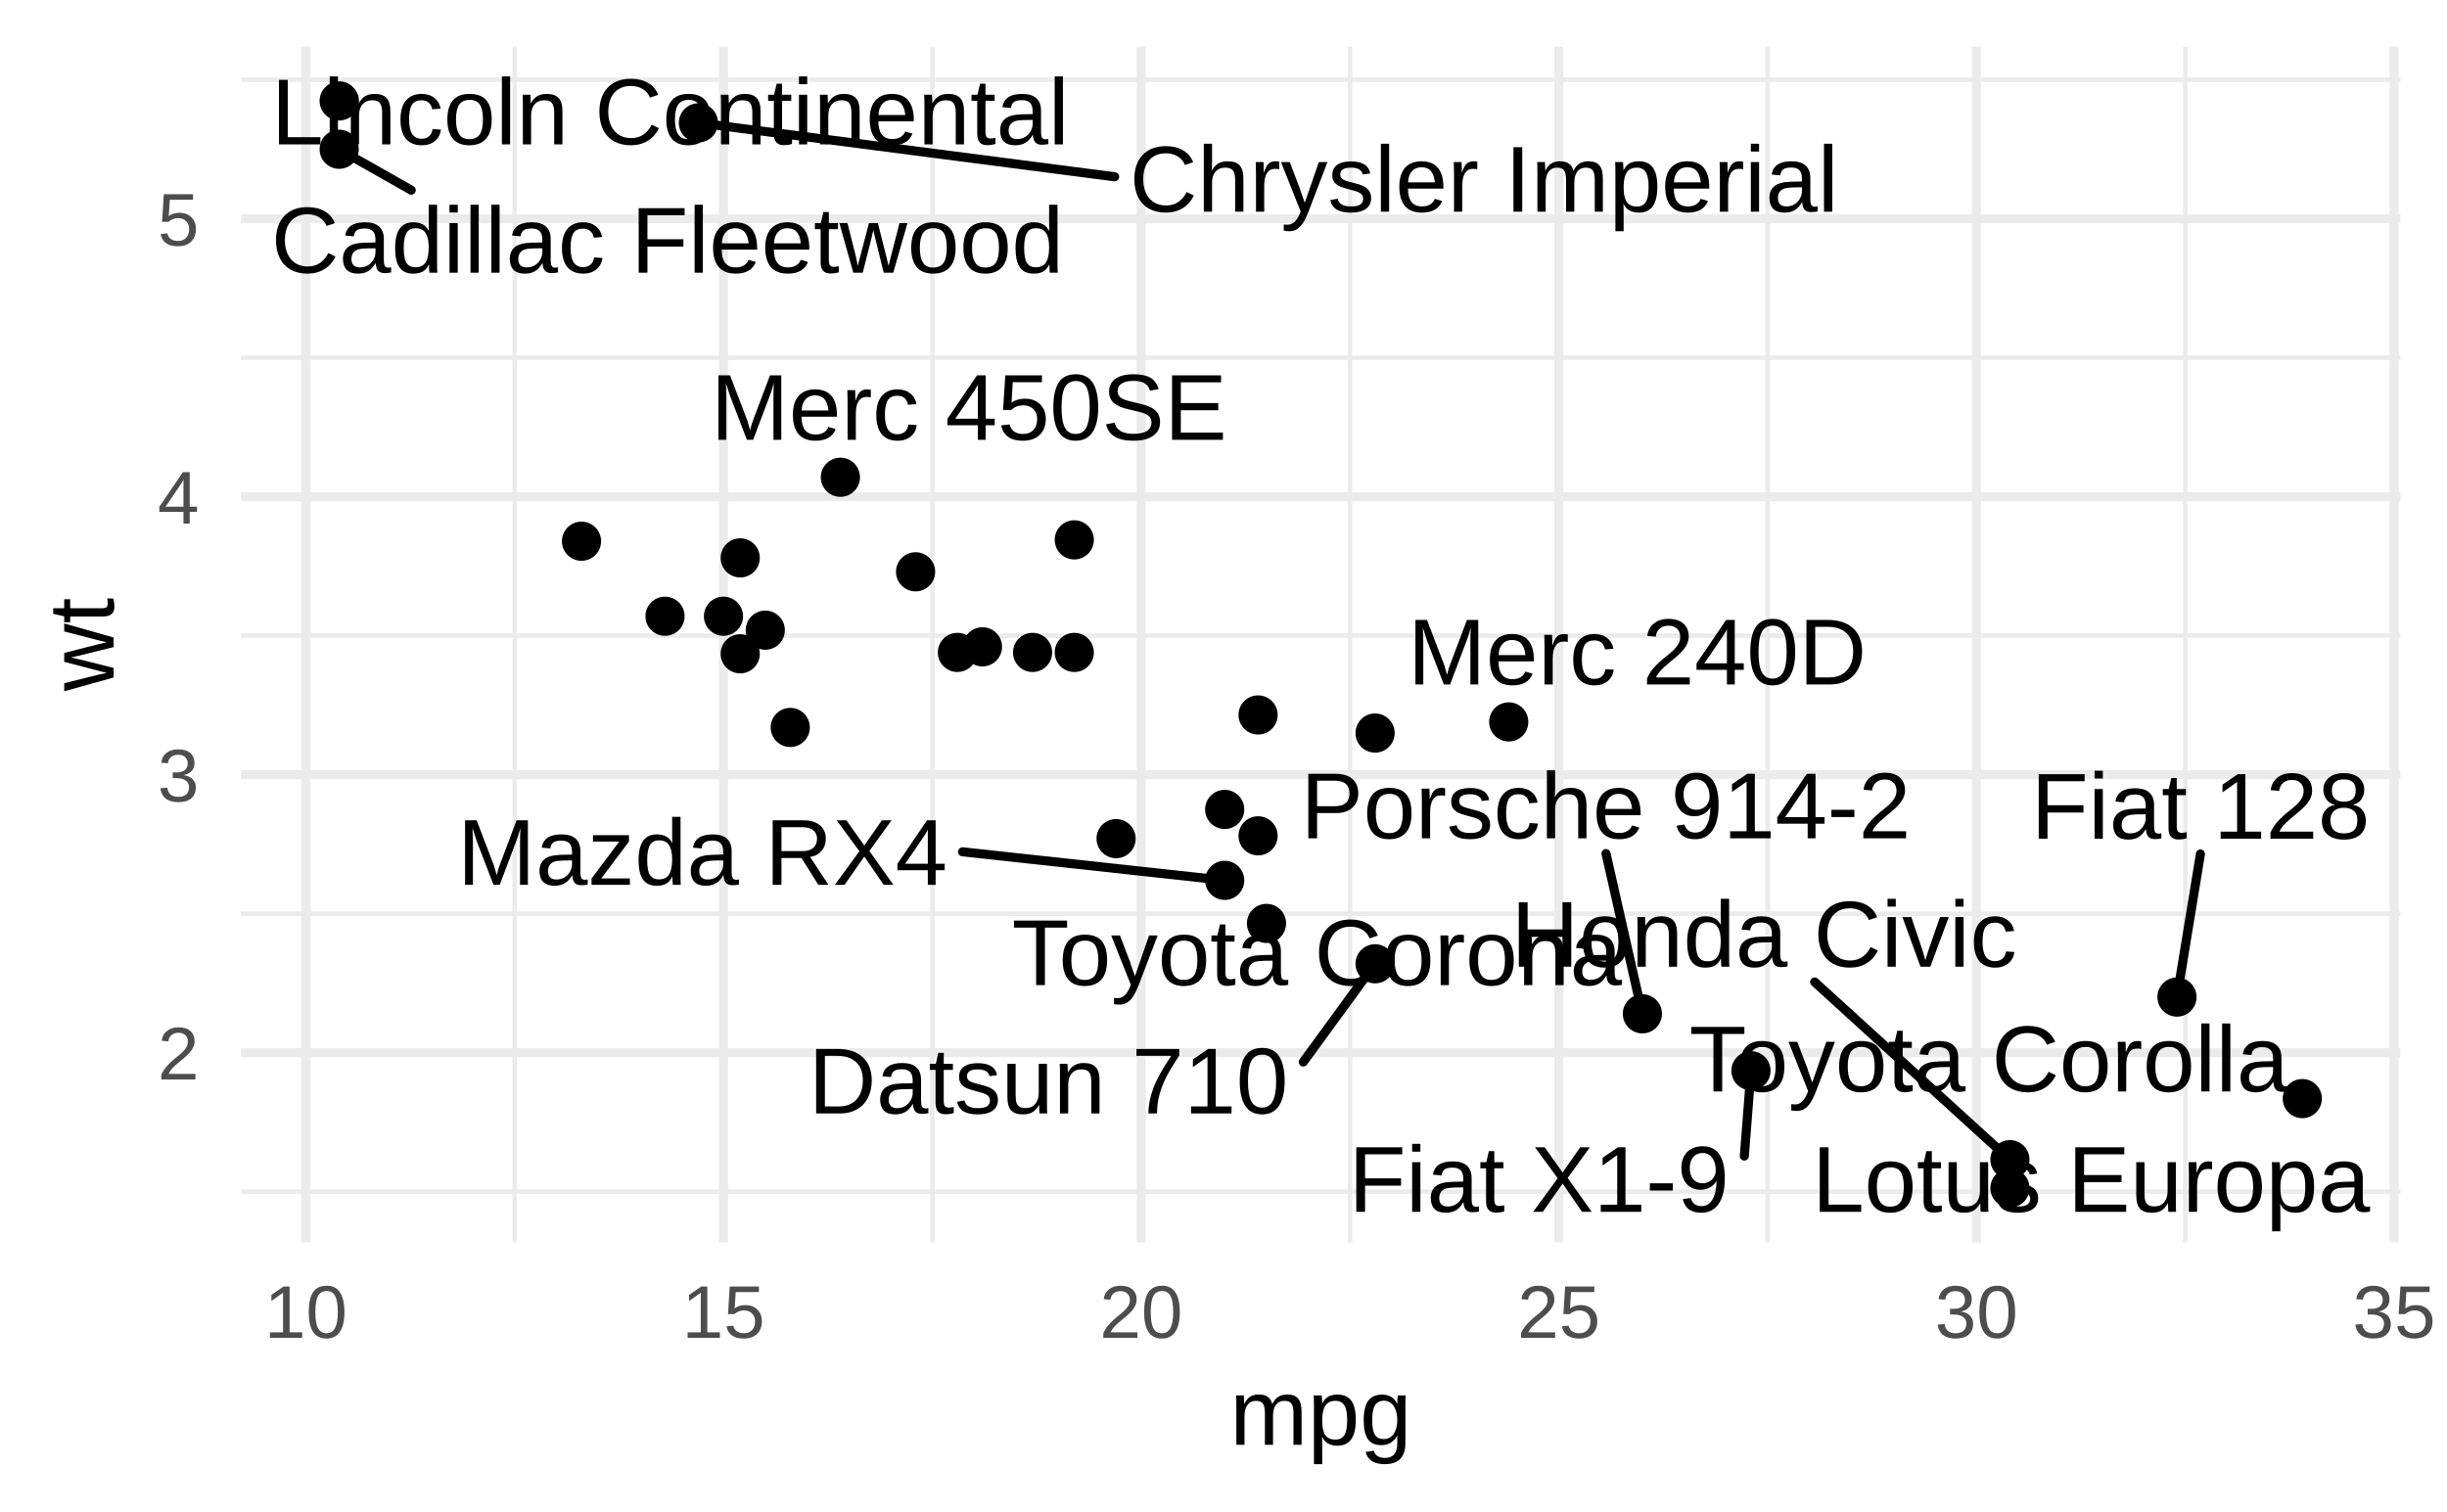
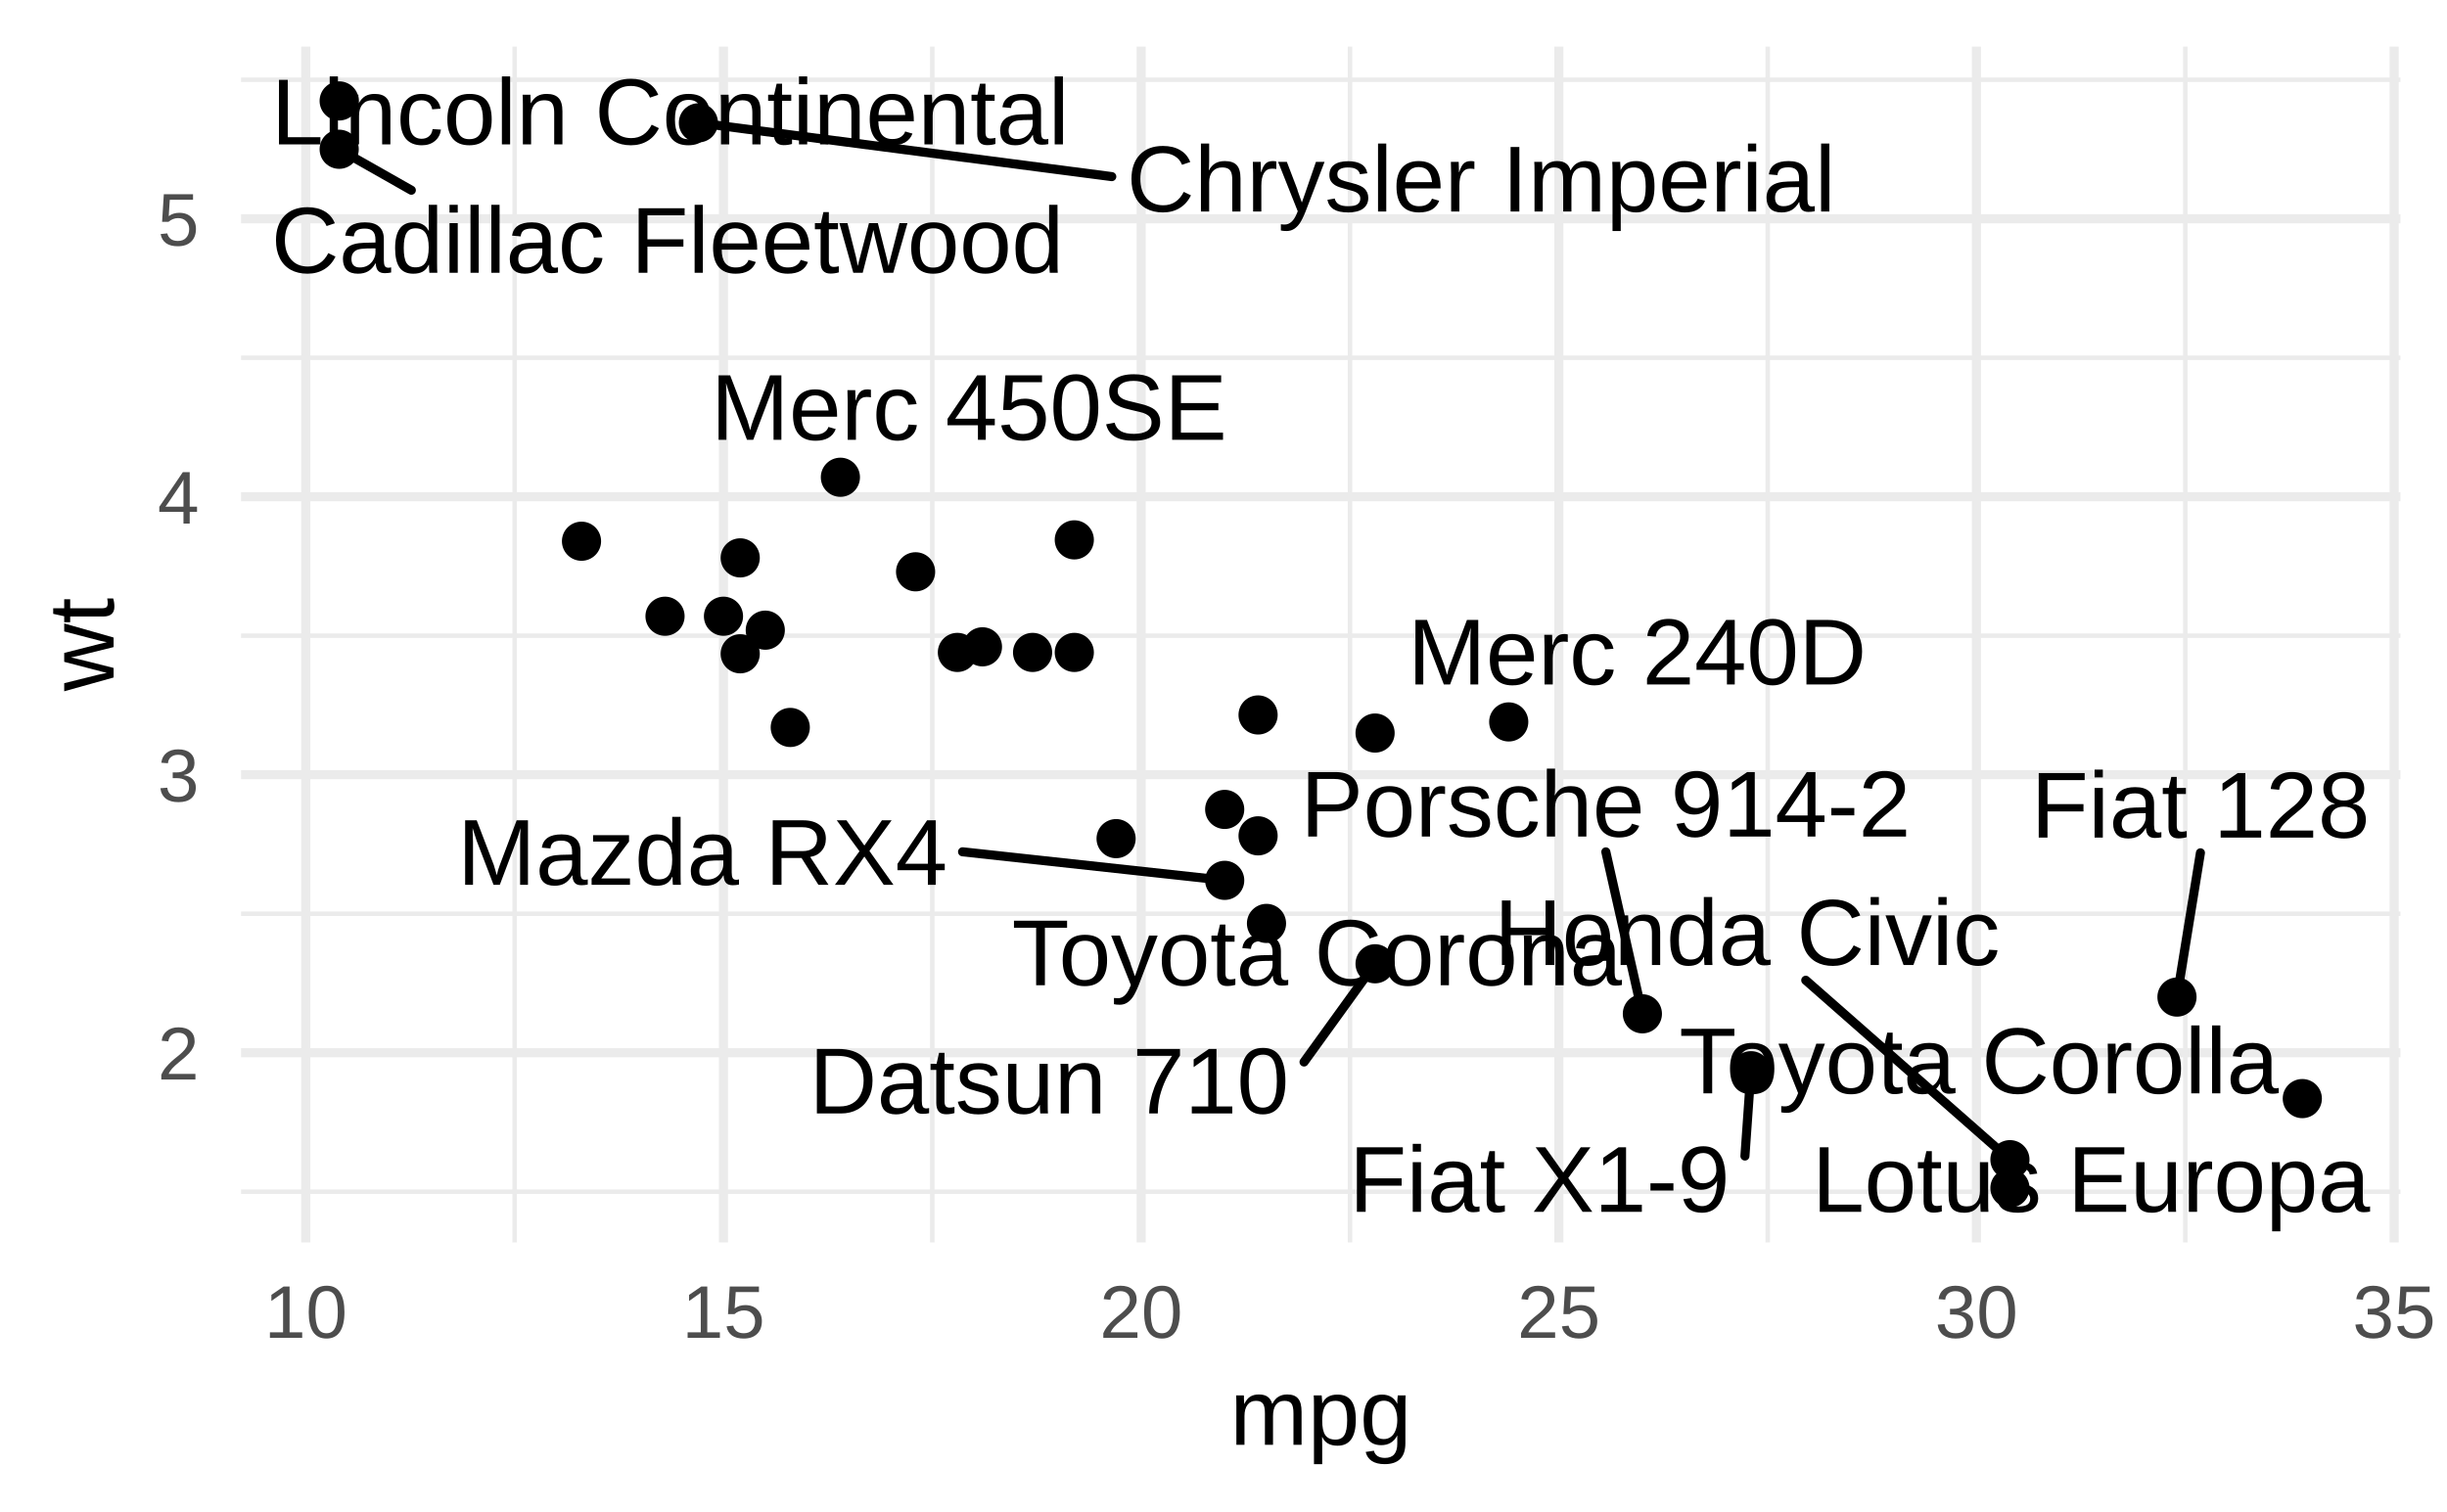
<svg xmlns="http://www.w3.org/2000/svg" class="svglite" width="288.00pt" height="177.98pt" viewBox="0 0 288.00 177.98">
  <defs>
    <style type="text/css">
    .svglite line, .svglite polyline, .svglite polygon, .svglite path, .svglite rect, .svglite circle {
      fill: none;
      stroke: #000000;
      stroke-linecap: round;
      stroke-linejoin: round;
      stroke-miterlimit: 10.00;
    }
    .svglite text {
      white-space: pre;
    }
  </style>
  </defs>
  <rect width="100%" height="100%" style="stroke: none; fill: #FFFFFF;" />
  <defs>
    <clipPath id="cpMC4wMHwyODguMDB8MC4wMHwxNzcuOTg=">
      <rect x="0.00" y="0.00" width="288.00" height="177.98" />
    </clipPath>
  </defs>
  <g clip-path="url(#cpMC4wMHwyODguMDB8MC4wMHwxNzcuOTg=)">
</g>
  <defs>
    <clipPath id="cpMjguMzd8MjgyLjUyfDUuNDh8MTQ2LjI1">
      <rect x="28.37" y="5.48" width="254.15" height="140.77" />
    </clipPath>
  </defs>
  <g clip-path="url(#cpMjguMzd8MjgyLjUyfDUuNDh8MTQ2LjI1)">
    <polyline points="28.37,140.28 282.52,140.28 " style="stroke-width: 0.53; stroke: #EBEBEB; stroke-linecap: butt;" />
    <polyline points="28.37,107.56 282.52,107.56 " style="stroke-width: 0.53; stroke: #EBEBEB; stroke-linecap: butt;" />
    <polyline points="28.37,74.83 282.52,74.83 " style="stroke-width: 0.53; stroke: #EBEBEB; stroke-linecap: butt;" />
    <polyline points="28.37,42.11 282.52,42.11 " style="stroke-width: 0.53; stroke: #EBEBEB; stroke-linecap: butt;" />
    <polyline points="28.37,9.39 282.52,9.39 " style="stroke-width: 0.53; stroke: #EBEBEB; stroke-linecap: butt;" />
    <polyline points="60.57,146.25 60.57,5.48 " style="stroke-width: 0.53; stroke: #EBEBEB; stroke-linecap: butt;" />
    <polyline points="109.73,146.25 109.73,5.48 " style="stroke-width: 0.53; stroke: #EBEBEB; stroke-linecap: butt;" />
    <polyline points="158.89,146.25 158.89,5.48 " style="stroke-width: 0.53; stroke: #EBEBEB; stroke-linecap: butt;" />
    <polyline points="208.05,146.25 208.05,5.48 " style="stroke-width: 0.53; stroke: #EBEBEB; stroke-linecap: butt;" />
    <polyline points="257.20,146.25 257.20,5.48 " style="stroke-width: 0.53; stroke: #EBEBEB; stroke-linecap: butt;" />
    <polyline points="28.37,123.92 282.52,123.92 " style="stroke-width: 1.07; stroke: #EBEBEB; stroke-linecap: butt;" />
    <polyline points="28.37,91.19 282.52,91.19 " style="stroke-width: 1.07; stroke: #EBEBEB; stroke-linecap: butt;" />
    <polyline points="28.37,58.47 282.52,58.47 " style="stroke-width: 1.07; stroke: #EBEBEB; stroke-linecap: butt;" />
    <polyline points="28.37,25.75 282.52,25.75 " style="stroke-width: 1.07; stroke: #EBEBEB; stroke-linecap: butt;" />
    <polyline points="35.99,146.25 35.99,5.48 " style="stroke-width: 1.07; stroke: #EBEBEB; stroke-linecap: butt;" />
    <polyline points="85.15,146.25 85.15,5.48 " style="stroke-width: 1.07; stroke: #EBEBEB; stroke-linecap: butt;" />
    <polyline points="134.31,146.25 134.31,5.48 " style="stroke-width: 1.07; stroke: #EBEBEB; stroke-linecap: butt;" />
    <polyline points="183.47,146.25 183.47,5.48 " style="stroke-width: 1.07; stroke: #EBEBEB; stroke-linecap: butt;" />
    <polyline points="232.62,146.25 232.62,5.48 " style="stroke-width: 1.07; stroke: #EBEBEB; stroke-linecap: butt;" />
    <polyline points="281.78,146.25 281.78,5.48 " style="stroke-width: 1.07; stroke: #EBEBEB; stroke-linecap: butt;" />
    <circle cx="144.14" cy="103.63" r="1.95" style="stroke-width: 0.71; fill: #000000;" />
    <circle cx="144.14" cy="95.28" r="1.95" style="stroke-width: 0.71; fill: #000000;" />
    <circle cx="161.84" cy="113.45" r="1.95" style="stroke-width: 0.71; fill: #000000;" />
    <circle cx="148.07" cy="84.16" r="1.95" style="stroke-width: 0.71; fill: #000000;" />
    <circle cx="121.53" cy="76.80" r="1.95" style="stroke-width: 0.71; fill: #000000;" />
    <circle cx="115.63" cy="76.14" r="1.95" style="stroke-width: 0.71; fill: #000000;" />
    <circle cx="78.27" cy="72.54" r="1.95" style="stroke-width: 0.71; fill: #000000;" />
    <circle cx="177.57" cy="84.98" r="1.95" style="stroke-width: 0.71; fill: #000000;" />
    <circle cx="161.84" cy="86.29" r="1.95" style="stroke-width: 0.71; fill: #000000;" />
    <circle cx="126.44" cy="76.80" r="1.95" style="stroke-width: 0.71; fill: #000000;" />
    <circle cx="112.68" cy="76.80" r="1.95" style="stroke-width: 0.71; fill: #000000;" />
    <circle cx="98.91" cy="56.18" r="1.95" style="stroke-width: 0.71; fill: #000000;" />
    <circle cx="107.76" cy="67.31" r="1.95" style="stroke-width: 0.71; fill: #000000;" />
    <circle cx="87.12" cy="65.67" r="1.95" style="stroke-width: 0.71; fill: #000000;" />
    <circle cx="39.92" cy="17.57" r="1.95" style="stroke-width: 0.71; fill: #000000;" />
    <circle cx="39.92" cy="11.88" r="1.95" style="stroke-width: 0.71; fill: #000000;" />
    <circle cx="82.20" cy="14.46" r="1.95" style="stroke-width: 0.71; fill: #000000;" />
    <circle cx="256.22" cy="117.37" r="1.95" style="stroke-width: 0.71; fill: #000000;" />
    <circle cx="236.56" cy="136.51" r="1.95" style="stroke-width: 0.71; fill: #000000;" />
    <circle cx="270.97" cy="129.32" r="1.95" style="stroke-width: 0.71; fill: #000000;" />
    <circle cx="149.06" cy="108.70" r="1.95" style="stroke-width: 0.71; fill: #000000;" />
    <circle cx="90.07" cy="74.18" r="1.95" style="stroke-width: 0.71; fill: #000000;" />
    <circle cx="87.12" cy="76.96" r="1.95" style="stroke-width: 0.71; fill: #000000;" />
    <circle cx="68.44" cy="63.71" r="1.95" style="stroke-width: 0.71; fill: #000000;" />
    <circle cx="126.44" cy="63.55" r="1.95" style="stroke-width: 0.71; fill: #000000;" />
    <circle cx="206.08" cy="126.04" r="1.95" style="stroke-width: 0.71; fill: #000000;" />
    <circle cx="193.30" cy="119.34" r="1.95" style="stroke-width: 0.71; fill: #000000;" />
    <circle cx="236.56" cy="139.85" r="1.95" style="stroke-width: 0.71; fill: #000000;" />
    <circle cx="93.01" cy="85.63" r="1.95" style="stroke-width: 0.71; fill: #000000;" />
    <circle cx="131.36" cy="98.72" r="1.95" style="stroke-width: 0.71; fill: #000000;" />
    <circle cx="85.15" cy="72.54" r="1.95" style="stroke-width: 0.71; fill: #000000;" />
    <circle cx="148.07" cy="98.39" r="1.95" style="stroke-width: 0.71; fill: #000000;" />
    <line x1="113.29" y1="100.27" x2="142.69" y2="103.47" style="stroke-width: 1.07;" />
-     <line x1="153.39" y1="125.01" x2="161.28" y2="114.20" style="stroke-width: 1.07;" />
-     <line x1="48.40" y1="22.38" x2="40.95" y2="18.16" style="stroke-width: 1.07;" />
-     <line x1="131.19" y1="20.81" x2="83.63" y2="14.65" style="stroke-width: 1.07;" />
-     <line x1="258.98" y1="100.53" x2="256.35" y2="116.56" style="stroke-width: 1.07;" />
-     <line x1="213.58" y1="115.60" x2="235.79" y2="135.82" style="stroke-width: 1.07;" />
-     <line x1="205.30" y1="136.08" x2="206.02" y2="126.86" style="stroke-width: 1.07;" />
-     <line x1="189.02" y1="100.48" x2="193.11" y2="118.53" style="stroke-width: 1.07;" />
-     <text x="82.67" y="104.16" text-anchor="middle" style="font-size: 11.04px; font-family: &quot;Arial&quot;;" textLength="57.63px" lengthAdjust="spacingAndGlyphs">Mazda RX4</text>
-     <text x="123.38" y="131.07" text-anchor="middle" style="font-size: 11.04px; font-family: &quot;Arial&quot;;" textLength="56.42px" lengthAdjust="spacingAndGlyphs">Datsun 710</text>
+     <line x1="153.48" y1="125.01" x2="161.29" y2="114.20" style="stroke-width: 1.07;" />
+     <line x1="48.41" y1="22.39" x2="40.95" y2="18.16" style="stroke-width: 1.07;" />
+     <line x1="130.85" y1="20.79" x2="83.63" y2="14.65" style="stroke-width: 1.07;" />
+     <line x1="258.98" y1="100.39" x2="256.35" y2="116.56" style="stroke-width: 1.07;" />
+     <line x1="212.53" y1="115.39" x2="235.77" y2="135.82" style="stroke-width: 1.07;" />
+     <line x1="205.37" y1="136.08" x2="206.02" y2="126.86" style="stroke-width: 1.07;" />
+     <line x1="189.00" y1="100.28" x2="193.12" y2="118.53" style="stroke-width: 1.07;" />
+     <text x="82.68" y="104.16" text-anchor="middle" style="font-size: 11.04px; font-family: &quot;Arial&quot;;" textLength="57.63px" lengthAdjust="spacingAndGlyphs">Mazda RX4</text>
+     <text x="123.47" y="131.07" text-anchor="middle" style="font-size: 11.04px; font-family: &quot;Arial&quot;;" textLength="56.42px" lengthAdjust="spacingAndGlyphs">Datsun 710</text>
    <text x="192.68" y="80.57" text-anchor="middle" style="font-size: 11.04px; font-family: &quot;Arial&quot;;" textLength="53.94px" lengthAdjust="spacingAndGlyphs">Merc 240D</text>
-     <text x="114.03" y="51.77" text-anchor="middle" style="font-size: 11.04px; font-family: &quot;Arial&quot;;" textLength="60.70px" lengthAdjust="spacingAndGlyphs">Merc 450SE</text>
-     <text x="78.56" y="32.10" text-anchor="middle" style="font-size: 11.04px; font-family: &quot;Arial&quot;;" textLength="93.18px" lengthAdjust="spacingAndGlyphs">Cadillac Fleetwood</text>
+     <text x="114.04" y="51.77" text-anchor="middle" style="font-size: 11.04px; font-family: &quot;Arial&quot;;" textLength="60.70px" lengthAdjust="spacingAndGlyphs">Merc 450SE</text>
+     <text x="78.56" y="32.11" text-anchor="middle" style="font-size: 11.04px; font-family: &quot;Arial&quot;;" textLength="93.18px" lengthAdjust="spacingAndGlyphs">Cadillac Fleetwood</text>
    <text x="78.88" y="16.99" text-anchor="middle" style="font-size: 11.04px; font-family: &quot;Arial&quot;;" textLength="93.82px" lengthAdjust="spacingAndGlyphs">Lincoln Continental</text>
-     <text x="174.66" y="24.92" text-anchor="middle" style="font-size: 11.04px; font-family: &quot;Arial&quot;;" textLength="83.35px" lengthAdjust="spacingAndGlyphs">Chrysler Imperial</text>
-     <text x="258.99" y="98.73" text-anchor="middle" style="font-size: 11.04px; font-family: &quot;Arial&quot;;" textLength="39.86px" lengthAdjust="spacingAndGlyphs">Fiat 128</text>
-     <text x="207.61" y="113.80" text-anchor="middle" style="font-size: 11.04px; font-family: &quot;Arial&quot;;" textLength="59.46px" lengthAdjust="spacingAndGlyphs">Honda Civic</text>
-     <text x="234.09" y="128.48" text-anchor="middle" style="font-size: 11.04px; font-family: &quot;Arial&quot;;" textLength="71.73px" lengthAdjust="spacingAndGlyphs">Toyota Corolla</text>
-     <text x="154.99" y="115.96" text-anchor="middle" style="font-size: 11.04px; font-family: &quot;Arial&quot;;" textLength="72.96px" lengthAdjust="spacingAndGlyphs">Toyota Corona</text>
-     <text x="181.12" y="142.65" text-anchor="middle" style="font-size: 11.04px; font-family: &quot;Arial&quot;;" textLength="44.76px" lengthAdjust="spacingAndGlyphs">Fiat X1-9</text>
-     <text x="188.98" y="98.68" text-anchor="middle" style="font-size: 11.04px; font-family: &quot;Arial&quot;;" textLength="71.74px" lengthAdjust="spacingAndGlyphs">Porsche 914-2</text>
+     <text x="174.32" y="24.90" text-anchor="middle" style="font-size: 11.04px; font-family: &quot;Arial&quot;;" textLength="83.35px" lengthAdjust="spacingAndGlyphs">Chrysler Imperial</text>
+     <text x="258.99" y="98.59" text-anchor="middle" style="font-size: 11.04px; font-family: &quot;Arial&quot;;" textLength="39.86px" lengthAdjust="spacingAndGlyphs">Fiat 128</text>
+     <text x="205.62" y="113.59" text-anchor="middle" style="font-size: 11.04px; font-family: &quot;Arial&quot;;" textLength="59.46px" lengthAdjust="spacingAndGlyphs">Honda Civic</text>
+     <text x="232.91" y="128.70" text-anchor="middle" style="font-size: 11.04px; font-family: &quot;Arial&quot;;" textLength="71.73px" lengthAdjust="spacingAndGlyphs">Toyota Corolla</text>
+     <text x="154.99" y="115.98" text-anchor="middle" style="font-size: 11.04px; font-family: &quot;Arial&quot;;" textLength="72.96px" lengthAdjust="spacingAndGlyphs">Toyota Corona</text>
+     <text x="181.19" y="142.65" text-anchor="middle" style="font-size: 11.04px; font-family: &quot;Arial&quot;;" textLength="44.76px" lengthAdjust="spacingAndGlyphs">Fiat X1-9</text>
+     <text x="188.97" y="98.48" text-anchor="middle" style="font-size: 11.04px; font-family: &quot;Arial&quot;;" textLength="71.74px" lengthAdjust="spacingAndGlyphs">Porsche 914-2</text>
    <text x="246.11" y="142.65" text-anchor="middle" style="font-size: 11.04px; font-family: &quot;Arial&quot;;" textLength="65.62px" lengthAdjust="spacingAndGlyphs">Lotus Europa</text>
  </g>
  <g clip-path="url(#cpMC4wMHwyODguMDB8MC4wMHwxNzcuOTg=)">
    <text x="23.44" y="127.07" text-anchor="end" style="font-size: 8.80px;fill: #4D4D4D; font-family: &quot;Arial&quot;;" textLength="4.90px" lengthAdjust="spacingAndGlyphs">2</text>
    <text x="23.44" y="94.35" text-anchor="end" style="font-size: 8.80px;fill: #4D4D4D; font-family: &quot;Arial&quot;;" textLength="4.90px" lengthAdjust="spacingAndGlyphs">3</text>
    <text x="23.44" y="61.63" text-anchor="end" style="font-size: 8.80px;fill: #4D4D4D; font-family: &quot;Arial&quot;;" textLength="4.90px" lengthAdjust="spacingAndGlyphs">4</text>
    <text x="23.44" y="28.91" text-anchor="end" style="font-size: 8.80px;fill: #4D4D4D; font-family: &quot;Arial&quot;;" textLength="4.90px" lengthAdjust="spacingAndGlyphs">5</text>
    <text x="35.99" y="157.49" text-anchor="middle" style="font-size: 8.80px;fill: #4D4D4D; font-family: &quot;Arial&quot;;" textLength="9.79px" lengthAdjust="spacingAndGlyphs">10</text>
    <text x="85.15" y="157.49" text-anchor="middle" style="font-size: 8.80px;fill: #4D4D4D; font-family: &quot;Arial&quot;;" textLength="9.79px" lengthAdjust="spacingAndGlyphs">15</text>
    <text x="134.31" y="157.49" text-anchor="middle" style="font-size: 8.80px;fill: #4D4D4D; font-family: &quot;Arial&quot;;" textLength="9.79px" lengthAdjust="spacingAndGlyphs">20</text>
    <text x="183.47" y="157.49" text-anchor="middle" style="font-size: 8.80px;fill: #4D4D4D; font-family: &quot;Arial&quot;;" textLength="9.79px" lengthAdjust="spacingAndGlyphs">25</text>
    <text x="232.62" y="157.49" text-anchor="middle" style="font-size: 8.80px;fill: #4D4D4D; font-family: &quot;Arial&quot;;" textLength="9.79px" lengthAdjust="spacingAndGlyphs">30</text>
    <text x="281.78" y="157.49" text-anchor="middle" style="font-size: 8.80px;fill: #4D4D4D; font-family: &quot;Arial&quot;;" textLength="9.79px" lengthAdjust="spacingAndGlyphs">35</text>
    <text x="155.45" y="170.07" text-anchor="middle" style="font-size: 11.00px; font-family: &quot;Arial&quot;;" textLength="21.41px" lengthAdjust="spacingAndGlyphs">mpg</text>
    <text transform="translate(13.37,75.86) rotate(-90)" text-anchor="middle" style="font-size: 11.00px; font-family: &quot;Arial&quot;;" textLength="10.99px" lengthAdjust="spacingAndGlyphs">wt</text>
  </g>
</svg>
